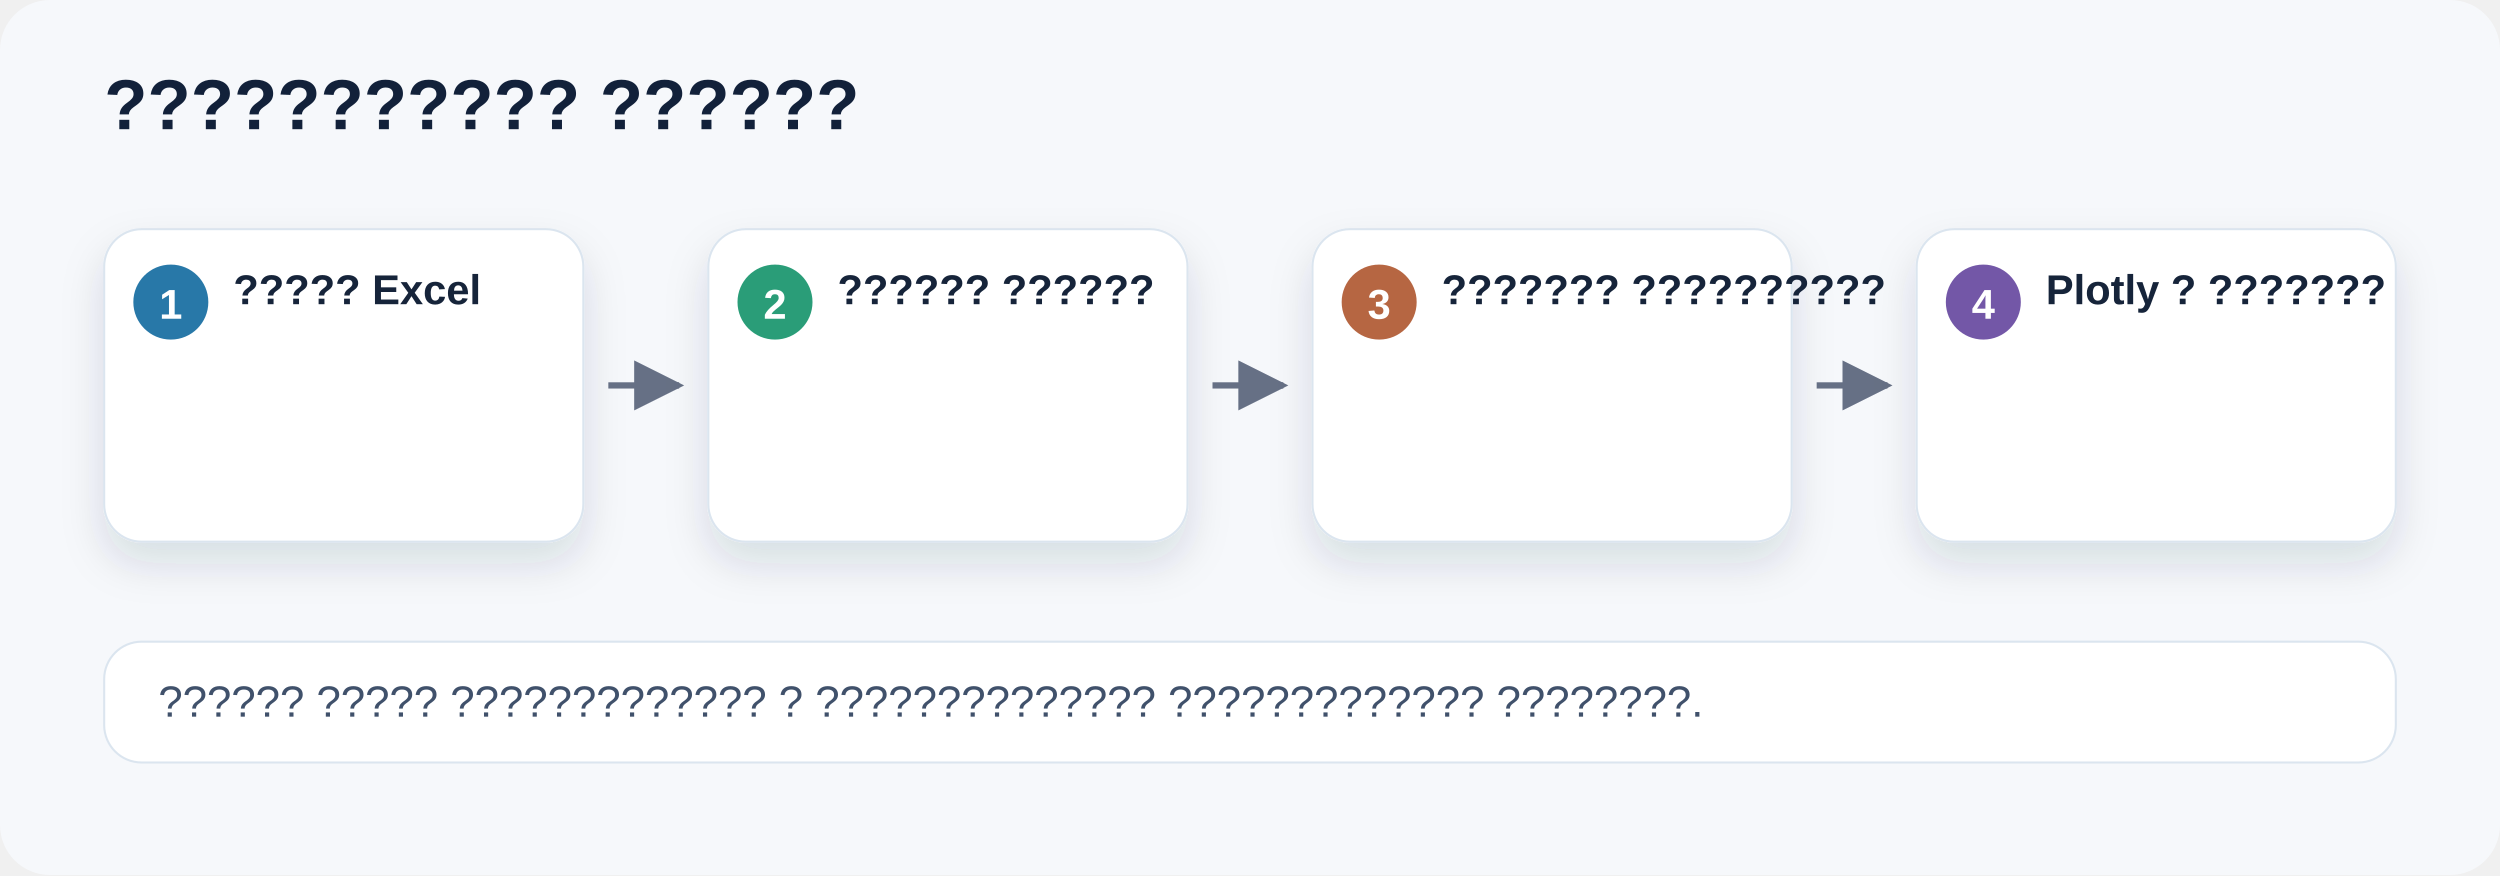
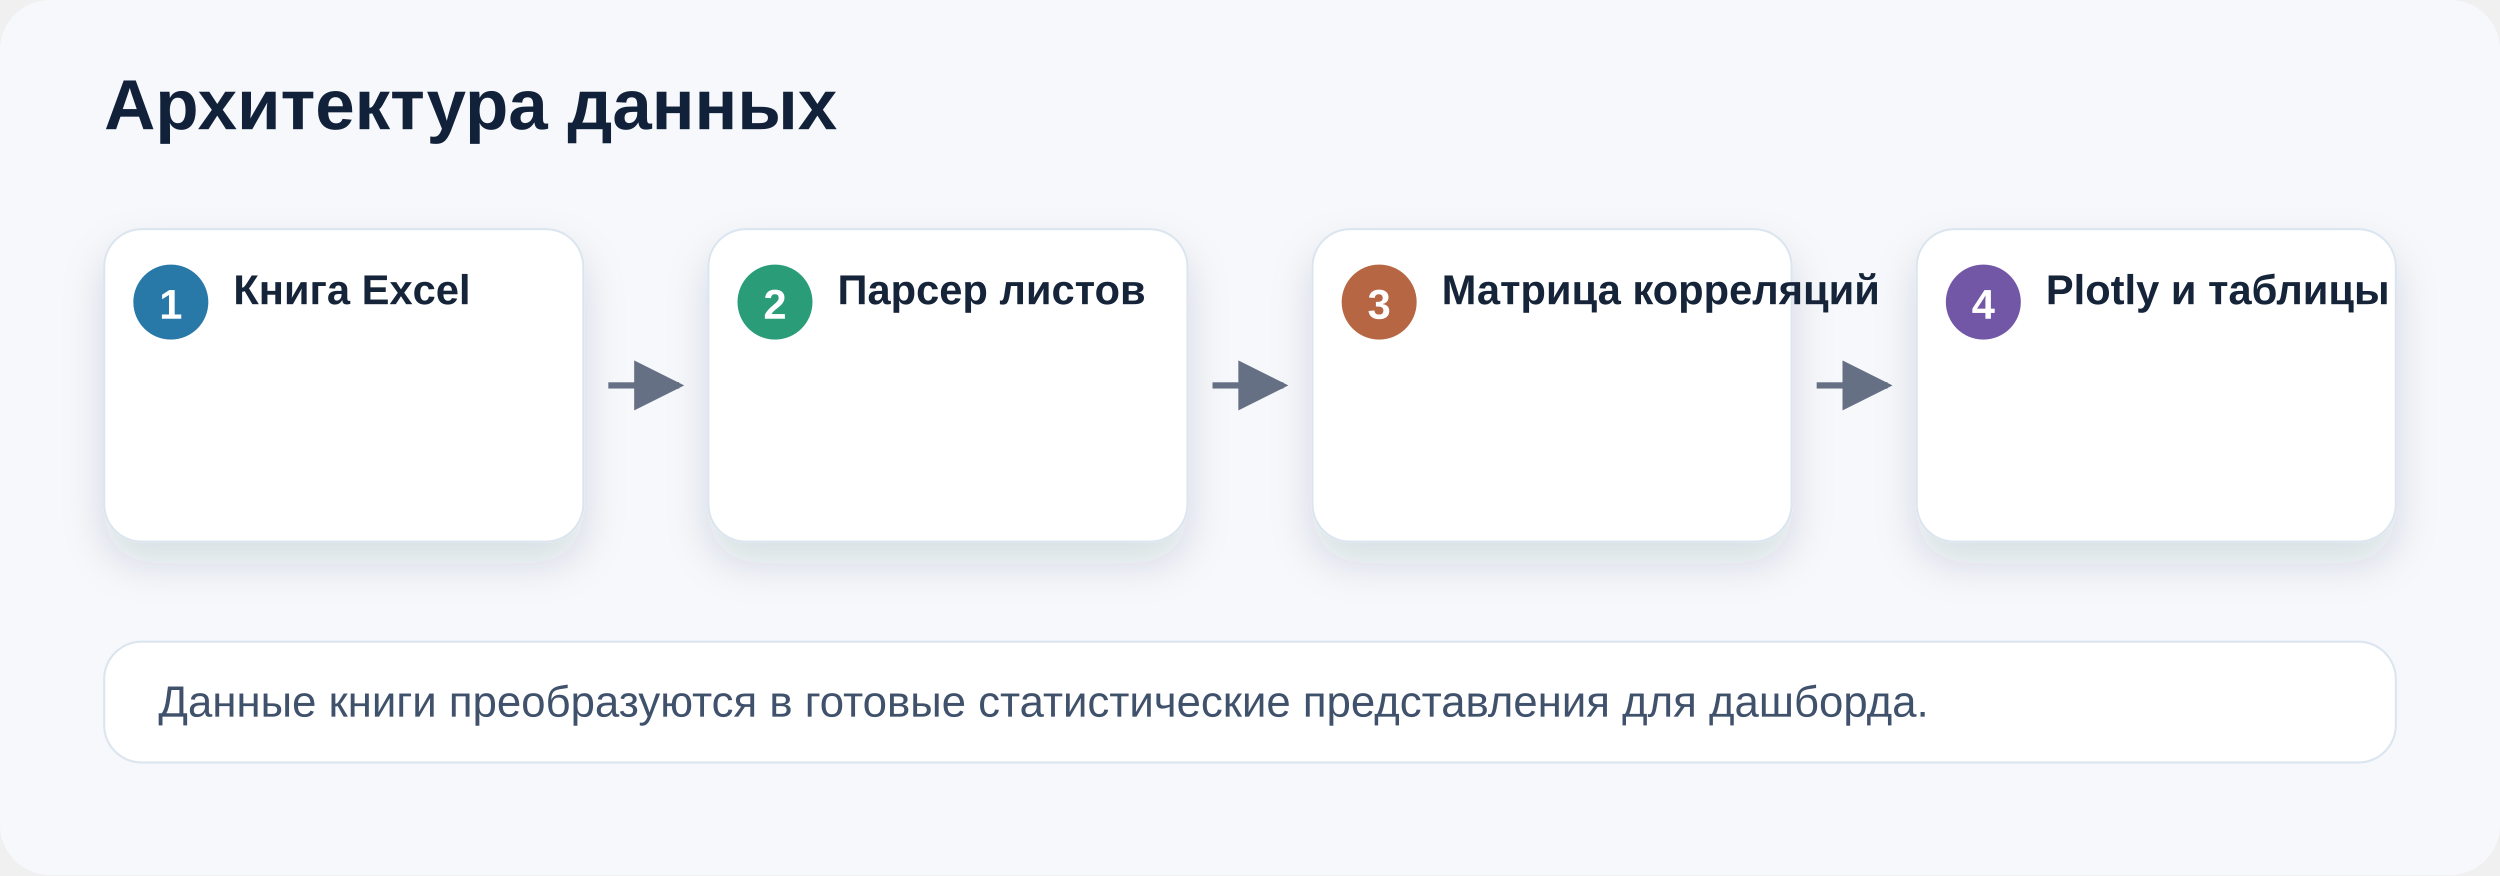
<svg xmlns="http://www.w3.org/2000/svg" width="1200" height="420" viewBox="0 0 1200 420" role="img" aria-labelledby="title desc">
  <defs>
    <filter id="shadow" x="-20%" y="-20%" width="140%" height="140%">
      <feDropShadow dx="0" dy="10" stdDeviation="10" flood-color="#0f2742" flood-opacity="0.13" />
    </filter>
    <marker id="arrow" viewBox="0 0 10 10" refX="9" refY="5" markerWidth="8" markerHeight="8" orient="auto-start-reverse">
      <path d="M 0 0 L 10 5 L 0 10 z" fill="#667085" />
    </marker>
  </defs>
  <rect width="1200" height="420" rx="24" fill="#f6f8fb" />
-   <text x="50" y="62" font-family="Segoe UI, Arial, sans-serif" font-size="34" font-weight="700" fill="#12213a">??????????? ??????</text>
+   <text x="50" y="62" font-family="Segoe UI, Arial, sans-serif" font-size="34" font-weight="700" fill="#12213a">Архитектура данных</text>
  <rect x="50.0" y="110" width="230" height="150" rx="18" fill="white" stroke="#dbe5ef" filter="url(#shadow)" />
  <circle cx="82.0" cy="145" r="18" fill="#2878a8" />
  <text x="82.0" y="153" text-anchor="middle" font-family="Segoe UI, Arial, sans-serif" font-size="20" font-weight="700" fill="white">1</text>
-   <text x="112.0" y="146" font-family="Segoe UI, Arial, sans-serif" font-size="20" font-weight="650" fill="#16243a">????? Excel</text>
+   <text x="112.0" y="146" font-family="Segoe UI, Arial, sans-serif" font-size="20" font-weight="650" fill="#16243a">Книга Excel</text>
  <line x1="292.0" y1="185" x2="326.0" y2="185" stroke="#667085" stroke-width="3" marker-end="url(#arrow)" />
  <rect x="340.0" y="110" width="230" height="150" rx="18" fill="white" stroke="#dbe5ef" filter="url(#shadow)" />
  <circle cx="372.0" cy="145" r="18" fill="#2a9d78" />
  <text x="372.0" y="153" text-anchor="middle" font-family="Segoe UI, Arial, sans-serif" font-size="20" font-weight="700" fill="white">2</text>
-   <text x="402.0" y="146" font-family="Segoe UI, Arial, sans-serif" font-size="20" font-weight="650" fill="#16243a">?????? ??????</text>
+   <text x="402.0" y="146" font-family="Segoe UI, Arial, sans-serif" font-size="20" font-weight="650" fill="#16243a">Парсер листов</text>
  <line x1="582.0" y1="185" x2="616.0" y2="185" stroke="#667085" stroke-width="3" marker-end="url(#arrow)" />
  <rect x="630.0" y="110" width="230" height="150" rx="18" fill="white" stroke="#dbe5ef" filter="url(#shadow)" />
  <circle cx="662.0" cy="145" r="18" fill="#b66642" />
  <text x="662.0" y="153" text-anchor="middle" font-family="Segoe UI, Arial, sans-serif" font-size="20" font-weight="700" fill="white">3</text>
-   <text x="692.0" y="146" font-family="Segoe UI, Arial, sans-serif" font-size="20" font-weight="650" fill="#16243a">??????? ??????????</text>
+   <text x="692.0" y="146" font-family="Segoe UI, Arial, sans-serif" font-size="20" font-weight="650" fill="#16243a">Матрица корреляций</text>
  <line x1="872.0" y1="185" x2="906.0" y2="185" stroke="#667085" stroke-width="3" marker-end="url(#arrow)" />
  <rect x="920.0" y="110" width="230" height="150" rx="18" fill="white" stroke="#dbe5ef" filter="url(#shadow)" />
  <circle cx="952.0" cy="145" r="18" fill="#7357a7" />
  <text x="952.0" y="153" text-anchor="middle" font-family="Segoe UI, Arial, sans-serif" font-size="20" font-weight="700" fill="white">4</text>
-   <text x="982.0" y="146" font-family="Segoe UI, Arial, sans-serif" font-size="20" font-weight="650" fill="#16243a">Plotly ? ???????</text>
+   <text x="982.0" y="146" font-family="Segoe UI, Arial, sans-serif" font-size="20" font-weight="650" fill="#16243a">Plotly и таблицы</text>
  <rect x="50" y="308" width="1100" height="58" rx="18" fill="#ffffff" stroke="#dbe5ef" />
-   <text x="76" y="344" font-family="Segoe UI, Arial, sans-serif" font-size="21" fill="#40516b">?????? ????? ????????????? ? ?????????????? ????????????? ????????.</text>
+   <text x="76" y="344" font-family="Segoe UI, Arial, sans-serif" font-size="21" fill="#40516b">Данные книги преобразуются в готовые статистические представления для дашборда.</text>
</svg>
